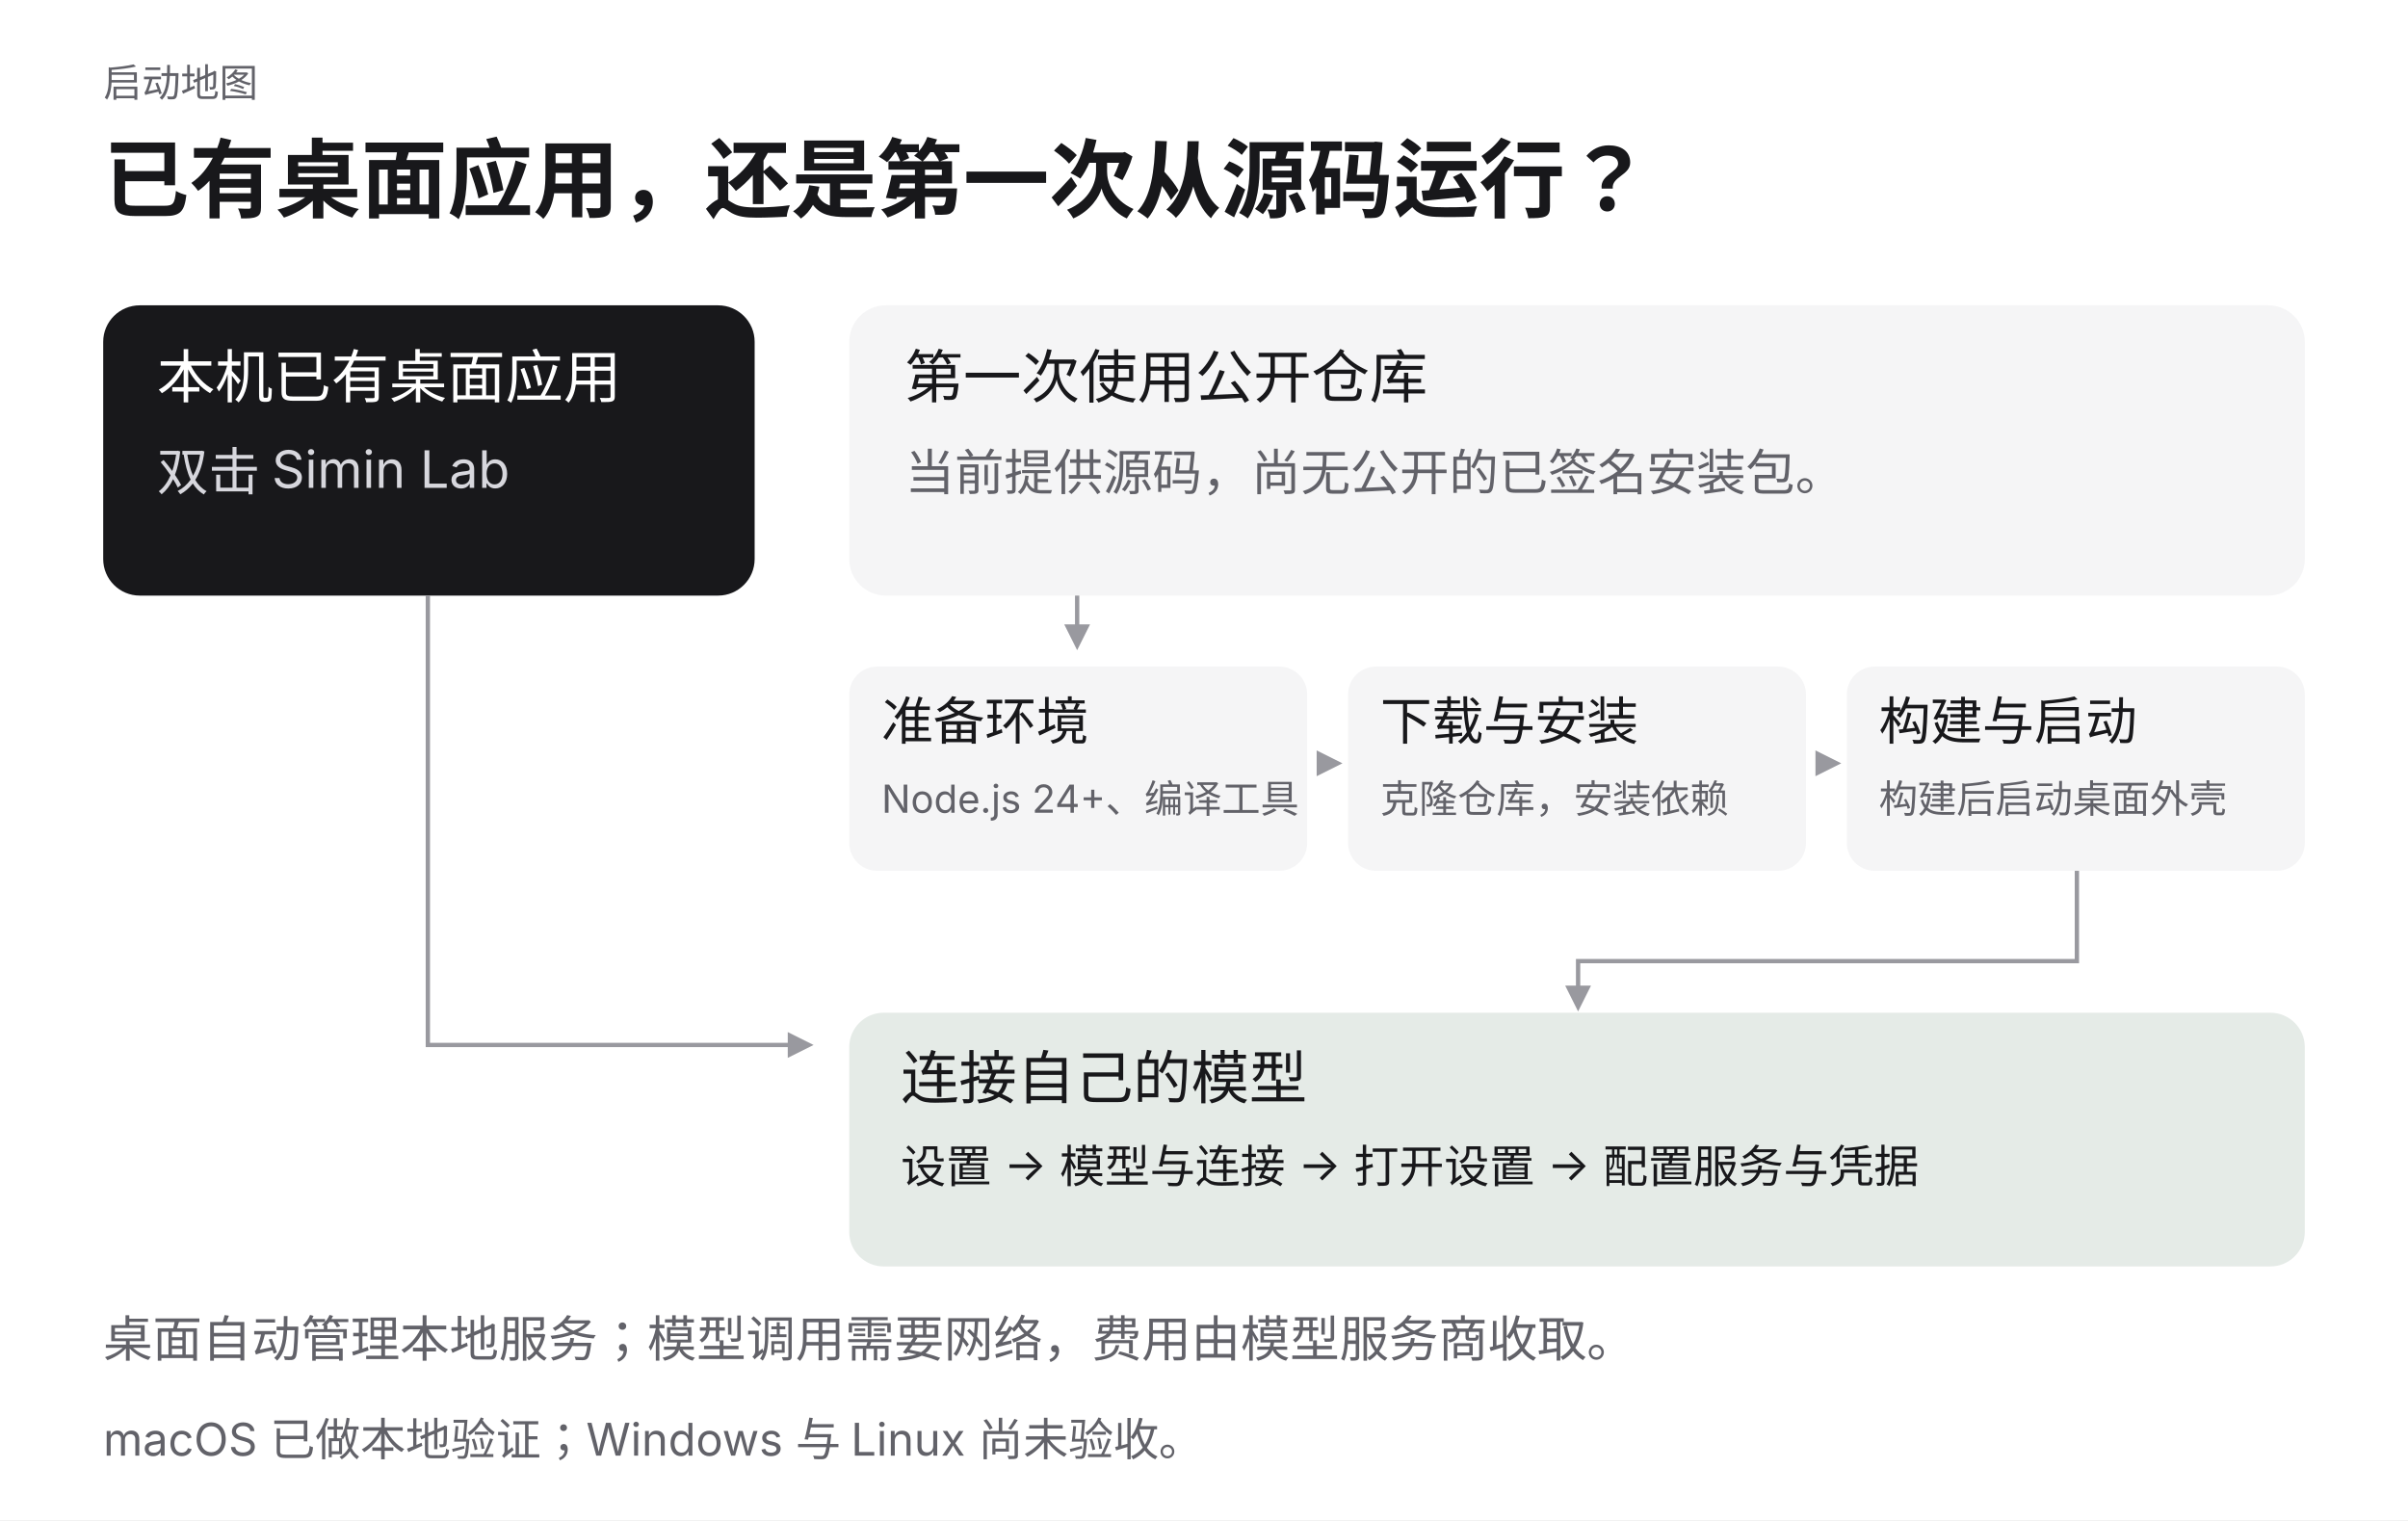
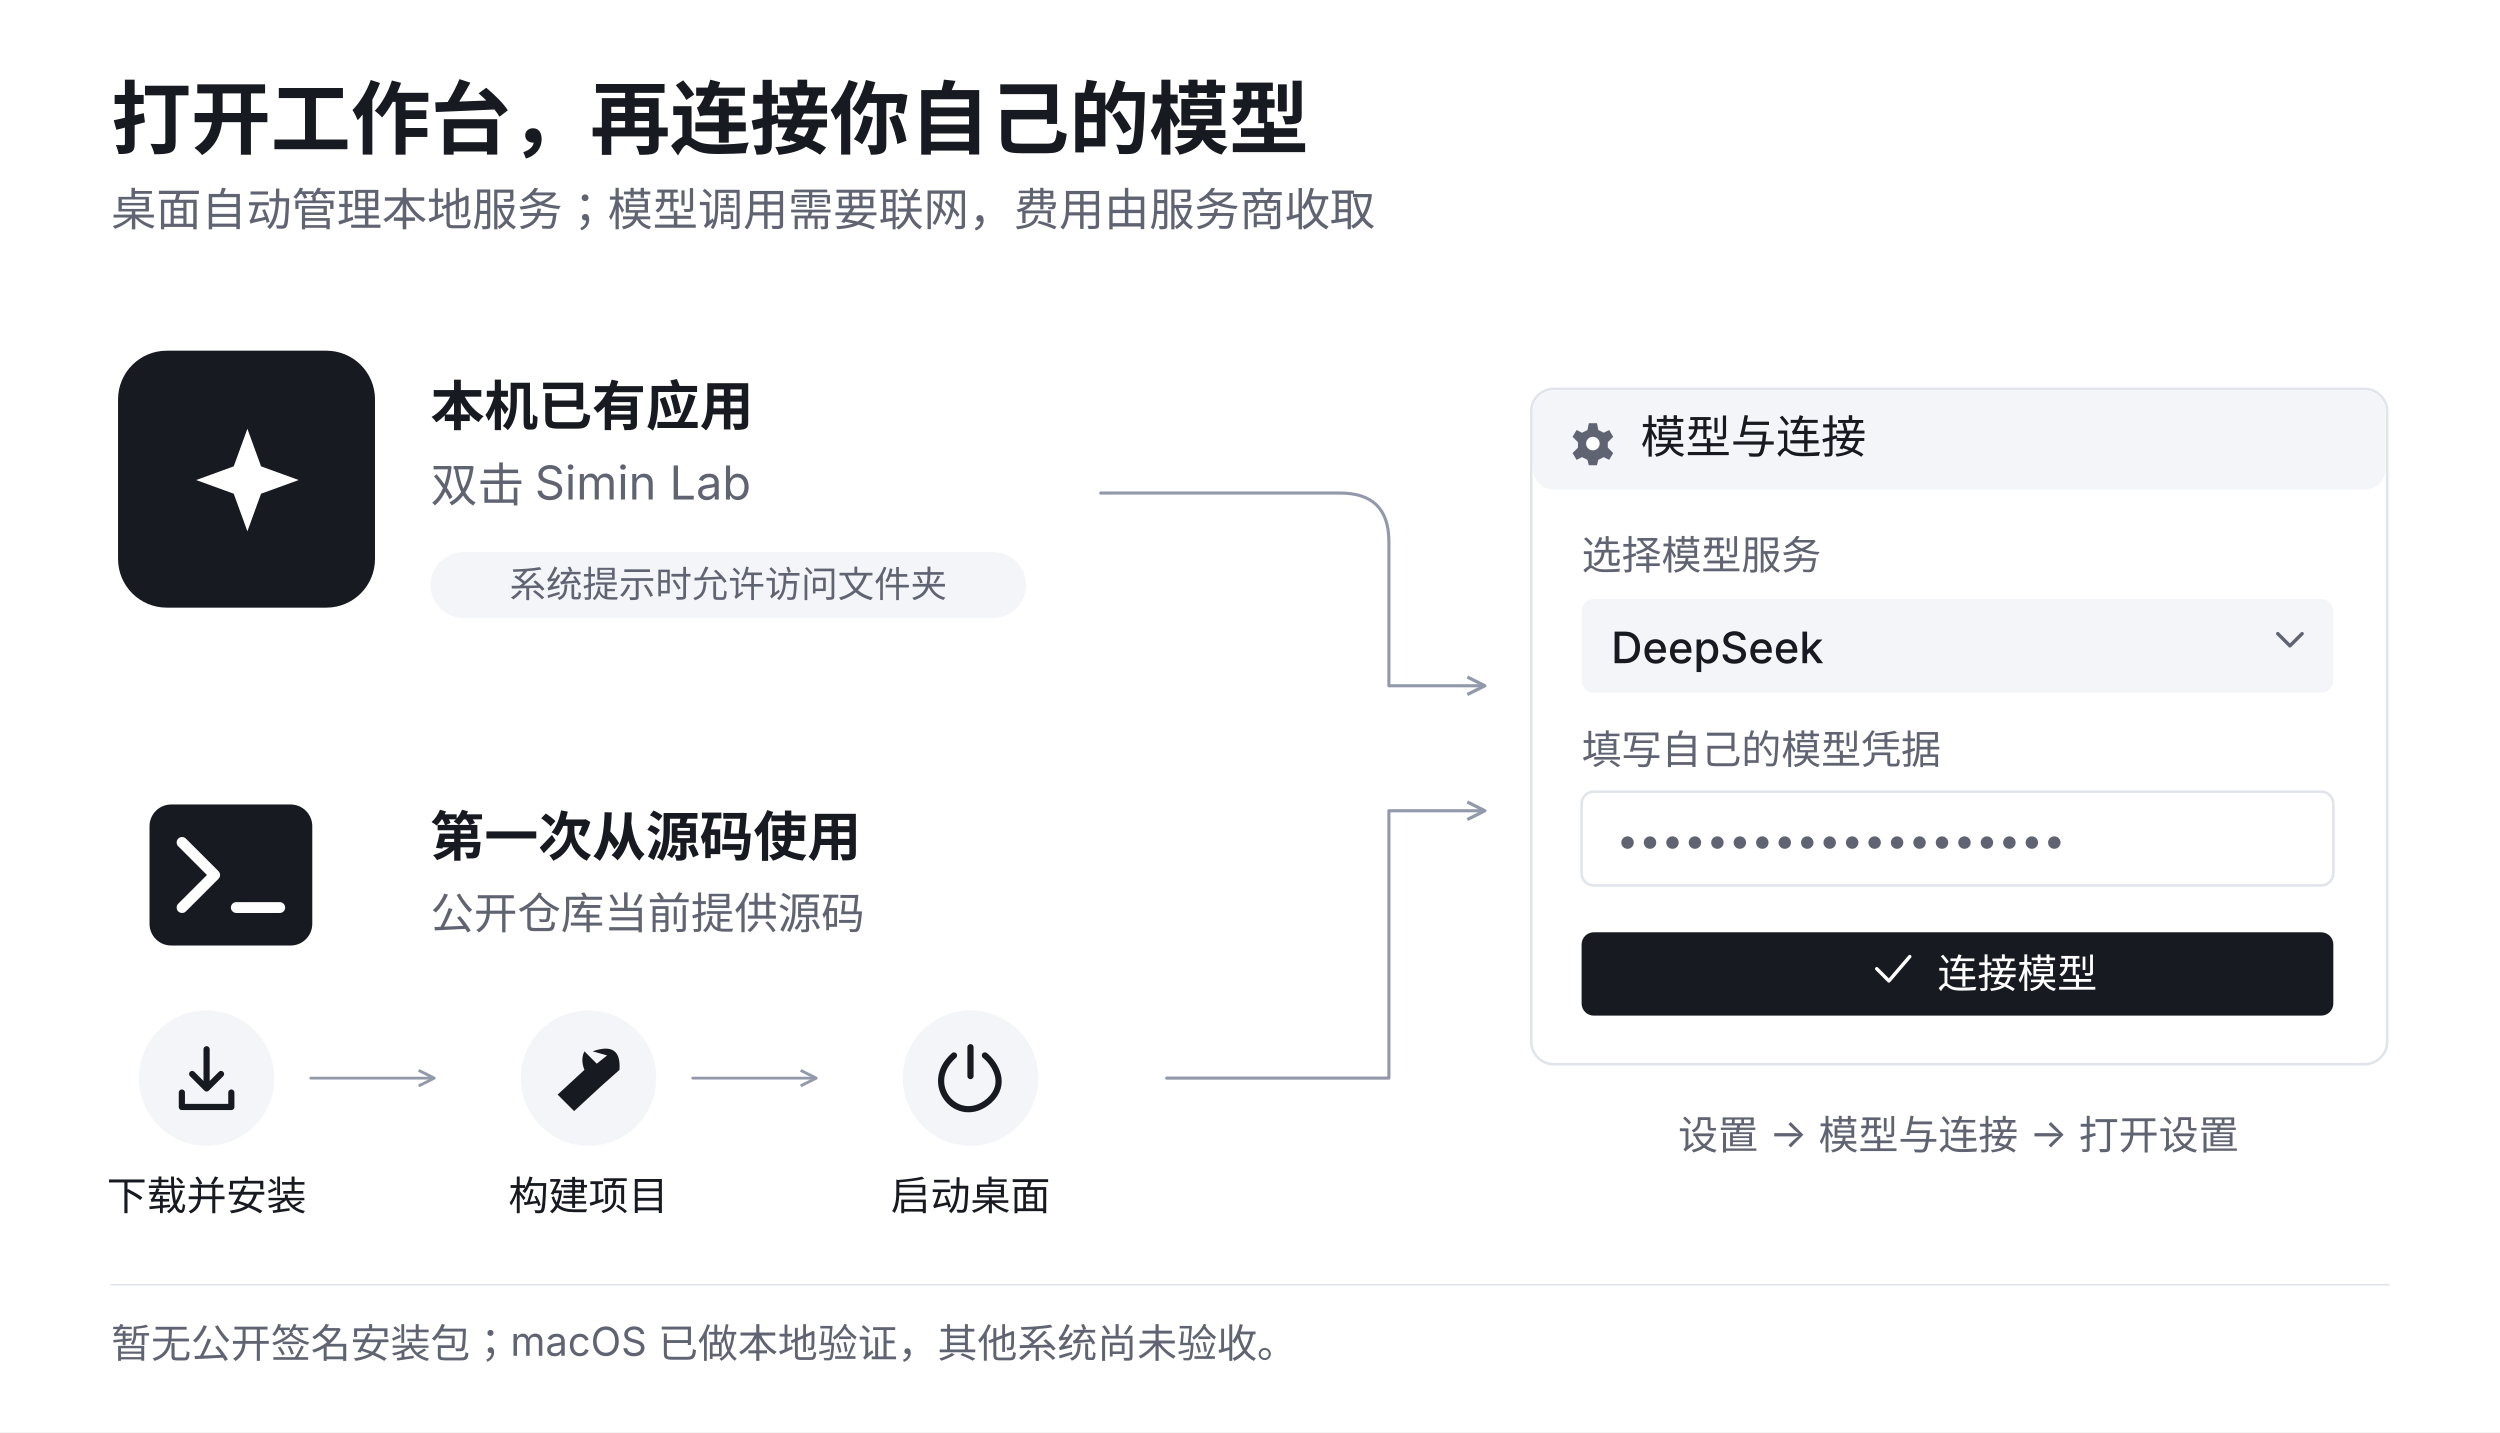
- <svg xmlns="http://www.w3.org/2000/svg" width="1120" height="707" viewBox="0 0 1120 707" role="img" aria-labelledby="title desc">
+ <svg xmlns="http://www.w3.org/2000/svg" width="1440" height="825" viewBox="0 0 1440 825" role="img" aria-labelledby="title desc">
  <defs>
-     <marker id="arrow" viewBox="0 0 10 10" refX="8" refY="5" markerWidth="6" markerHeight="6" orient="auto-start-reverse">
-       <path d="M0 0 L10 5 L0 10" fill="#99999f" />
+     <marker id="arrow" viewBox="0 0 10 10" refX="8" refY="5" markerWidth="7" markerHeight="7" orient="auto-start-reverse">
+       <path d="M1 1L9 5 1 9" fill="none" stroke="#9299aa" stroke-width="1.5" stroke-linejoin="round" />
    </marker>
-     <linearGradient id="glass">
-       <stop stop-color="#fff" stop-opacity=".76" />
-       <stop offset="1" stop-color="#fff" stop-opacity=".56" />
+     <linearGradient id="glass" x2="0" y2="1">
+       <stop stop-color="#fff" stop-opacity=".88" />
+       <stop offset="1" stop-color="#dfe4ef" stop-opacity=".68" />
+     </linearGradient>
+     <linearGradient id="black" x2="0" y2="1">
+       <stop stop-color="#393d4a" />
+       <stop offset="1" stop-color="#171921" />
+     </linearGradient>
+     <linearGradient id="paper" x2="0.8" y2="1">
+       <stop stop-color="#fff" />
+       <stop offset="1" stop-color="#f2f3f8" />
    </linearGradient>
  </defs>
-   <rect width="1120" height="707" fill="#fff" />
+   <rect width="1440" height="825" fill="#fff" />
  <g font-family="-apple-system,BlinkMacSystemFont,'PingFang SC','Microsoft YaHei',sans-serif">
-     <text x="48" y="45" font-size="18" fill="#626269" font-weight="400">启动地图</text>
-     <text x="48" y="98" font-size="40" fill="#18181b" font-weight="600">已有桌面应用，还是第一次从源码运行？</text>
-     <rect x="48" y="142" width="303" height="135" rx="17" fill="#18181b" />
-     <text x="73" y="185" font-size="27" fill="#fff" font-weight="500">本机已有桌面应用</text>
-     <text x="73" y="228" font-size="24" fill="#d7d7dd" font-weight="400">双击 Simin Lab</text>
-     <rect x="395" y="142" width="677" height="135" rx="17" fill="#f5f5f6" />
-     <text x="421" y="185" font-size="27" fill="#18181b" font-weight="500">第一次使用公开仓库</text>
-     <text x="421" y="228" font-size="23" fill="#626269" font-weight="400">当前提供源码，尚无公开的已签名安装包。</text>
-     <rect x="395" y="310" width="213" height="95" rx="13" fill="#f5f5f6" />
-     <text x="410" y="344" font-size="24" fill="#18181b" font-weight="500">准备环境</text>
-     <text x="410" y="378" font-size="18" fill="#626269" font-weight="400">Node.js 24+、编译工具</text>
-     <path d="M613 355h9" stroke="#99999f" stroke-width="2" fill="none" marker-end="url(#arrow)" />
-     <rect x="627" y="310" width="213" height="95" rx="13" fill="#f5f5f6" />
-     <text x="642" y="344" font-size="24" fill="#18181b" font-weight="500">下载与安装</text>
-     <text x="642" y="378" font-size="18" fill="#626269" font-weight="400">克隆仓库，安装依赖</text>
-     <path d="M845 355h9" stroke="#99999f" stroke-width="2" fill="none" marker-end="url(#arrow)" />
-     <rect x="859" y="310" width="213" height="95" rx="13" fill="#f5f5f6" />
-     <text x="874" y="344" font-size="24" fill="#18181b" font-weight="500">构建与启动</text>
-     <text x="874" y="378" font-size="18" fill="#626269" font-weight="400">构建后启动桌面外壳</text>
-     <path d="M501 277v23" stroke="#99999f" stroke-width="2" fill="none" marker-end="url(#arrow)" />
-     <path d="M199 277v209h177" stroke="#99999f" stroke-width="2" fill="none" marker-end="url(#arrow)" />
-     <path d="M966 405v42h-232v21" stroke="#99999f" stroke-width="2" fill="none" marker-end="url(#arrow)" />
-     <rect x="395" y="471" width="677" height="118" rx="16" fill="#e5ebe7" />
-     <text x="419" y="511" font-size="27" fill="#18181b" font-weight="500">连接自己的模型</text>
-     <text x="419" y="550" font-size="21" fill="#18181b" font-weight="400">设置 → 模型与连接 → 打开设置 → 配置服务与凭据</text>
-     <text x="48" y="631" font-size="23" fill="#626269" font-weight="400">桌面自动管理本地服务；模型调用需要网络，费用由模型服务商收取。</text>
-     <text x="48" y="677" font-size="21" fill="#626269" font-weight="400">macOS 已做本地验证；Windows 与 Linux 尚未验收。</text>
+     <text x="64" y="85" font-size="46" fill="#181a21" font-weight="600">打开工作台，再连接你自己的模型</text>
+     <text x="64" y="130" font-size="26" fill="#606472" font-weight="400">桌面自动管理本地服务；模型调用需要联网，费用由服务商收取</text>
+     <rect x="68" y="202" width="148" height="148" rx="28" fill="#181a21" />
+     <g transform="translate(111 245) scale(1.96875) rotate(0)">
+       <path d="M16 1l4 11 11 4-11 4-4 11-4-11-11-4 11-4Z" fill="#fff" stroke="#fff" stroke-width="0" stroke-linecap="round" stroke-linejoin="round" />
+     </g>
+     <text x="248" y="245" font-size="31" fill="#181a21" font-weight="600">本机已有应用</text>
+     <text x="248" y="289" font-size="27" fill="#606472" font-weight="400">双击 Simin Lab</text>
+     <rect x="248" y="318" width="343" height="38" rx="19" fill="#f4f5f8" />
+     <text x="419.5" y="344" font-size="21" fill="#606472" font-weight="500" text-anchor="middle">系统提示时允许访问文件夹</text>
+     <path d="M634 284H772Q800 284 800 312V395H854" fill="none" stroke="#9299aa" stroke-width="1.8" stroke-linecap="round" stroke-linejoin="round" marker-end="url(#arrow)" />
+     <g transform="translate(83 454) scale(3.125) rotate(0)">
+       <rect x="1" y="3" width="30" height="26" rx="4" fill="#181a21" />
+       <path d="M7 10l6 6-6 6M17 22H25" fill="none" stroke="#fff" stroke-width="2" stroke-linecap="round" stroke-linejoin="round" />
+     </g>
+     <text x="248" y="493" font-size="31" fill="#181a21" font-weight="600">第一次从源码使用</text>
+     <text x="248" y="535" font-size="25" fill="#606472" font-weight="400">公开仓库当前提供源码</text>
+     <circle cx="119" cy="621" r="39" fill="#f4f5f8" />
+     <g transform="translate(100 602) scale(1.1875) rotate(0)">
+       <path d="M16 2V21m-7-7 7 7 7-7M4 23v7H28V23" fill="none" stroke="#181a21" stroke-width="3" stroke-linecap="round" stroke-linejoin="round" />
+     </g>
+     <text x="119" y="697" font-size="23" fill="#181a21" font-weight="500" text-anchor="middle">下载并安装</text>
+     <path d="M179 621h70" fill="none" stroke="#9299aa" stroke-width="1.6" stroke-linecap="round" stroke-linejoin="round" marker-end="url(#arrow)" />
+     <circle cx="339" cy="621" r="39" fill="#f4f5f8" />
+     <g transform="translate(320 602) scale(1.1875) rotate(0)">
+       <path d="M18 3Q32-2 31 12L22 20 9 32 1 24 14 12Q12 7 14 3L20 9 25 5Z" fill="#181a21" stroke="#181a21" stroke-width="0" stroke-linecap="round" stroke-linejoin="round" />
+     </g>
+     <text x="339" y="697" font-size="23" fill="#181a21" font-weight="500" text-anchor="middle">构建项目</text>
+     <path d="M399 621h70" fill="none" stroke="#9299aa" stroke-width="1.6" stroke-linecap="round" stroke-linejoin="round" marker-end="url(#arrow)" />
+     <circle cx="559" cy="621" r="39" fill="#f4f5f8" />
+     <g transform="translate(540 602) scale(1.1875) rotate(0)">
+       <path d="M16 1V15M8 5C-8 19 10 40 25 27C34 19 28 9 23 5" fill="none" stroke="#181a21" stroke-width="3" stroke-linecap="round" stroke-linejoin="round" />
+     </g>
+     <text x="559" y="697" font-size="23" fill="#181a21" font-weight="500" text-anchor="middle">启动桌面</text>
+     <path d="M672 621H800V467H854" fill="none" stroke="#9299aa" stroke-width="1.8" stroke-linecap="round" stroke-linejoin="round" marker-end="url(#arrow)" />
+     <rect x="882" y="224" width="493" height="389" rx="13" fill="#fff" stroke="#e1e4eb" stroke-width="1.5" />
+     <rect x="883" y="225" width="491" height="57" rx="12" fill="#f4f5f8" />
+     <g transform="translate(905 243) scale(0.78125) rotate(0)">
+       <path d="M13 1H19L20 6 24 8 28 6 31 11 27 15V19L31 23 28 28 24 26 20 28 19 32H13L12 28 8 26 4 28 1 23 5 19V15L1 11 4 6 8 8 12 6Z" fill="#606472" stroke="#606472" stroke-width="0" stroke-linecap="round" stroke-linejoin="round" />
+       <circle cx="16" cy="16" r="5" fill="#fff" />
+     </g>
+     <text x="945" y="261" font-size="26" fill="#181a21" font-weight="500">模型与连接</text>
+     <text x="911" y="328" font-size="23" fill="#606472" font-weight="400">选择模型服务</text>
+     <rect x="911" y="345" width="433" height="54" rx="7" fill="#f4f5f8" />
+     <text x="928" y="382" font-size="25" fill="#181a21" font-weight="500">DeepSeek</text>
+     <path d="M1312 365l7 7 7-7" fill="none" stroke="#606472" stroke-width="2" stroke-linecap="round" stroke-linejoin="round" />
+     <text x="911" y="440" font-size="23" fill="#606472" font-weight="400">填写自己的模型凭据</text>
+     <rect x="911" y="456" width="433" height="54" rx="7" fill="#fff" stroke="#e1e4eb" stroke-width="1.5" />
+     <text x="931" y="492" font-size="23" fill="#606472" font-weight="400">••••••••••••••••••••</text>
+     <rect x="911" y="537" width="433" height="48" rx="7" fill="#181a21" />
+     <path d="M1081 558l7 7 12-14" fill="none" stroke="#fff" stroke-width="2" stroke-linecap="round" stroke-linejoin="round" />
+     <text x="1116" y="569" font-size="23" fill="#fff" font-weight="500">连接模型</text>
+     <text x="1128" y="662" font-size="23" fill="#606472" font-weight="400" text-anchor="middle">设置 → 模型与连接 → 打开设置</text>
+     <path d="M64 740H1376" fill="none" stroke="#e1e4eb" stroke-width="1" stroke-linecap="round" stroke-linejoin="round" />
+     <text x="64" y="782" font-size="23" fill="#606472" font-weight="400">暂无公开签名安装包；macOS 已做本地验证，其他系统尚未验收。</text>
  </g>
</svg>
